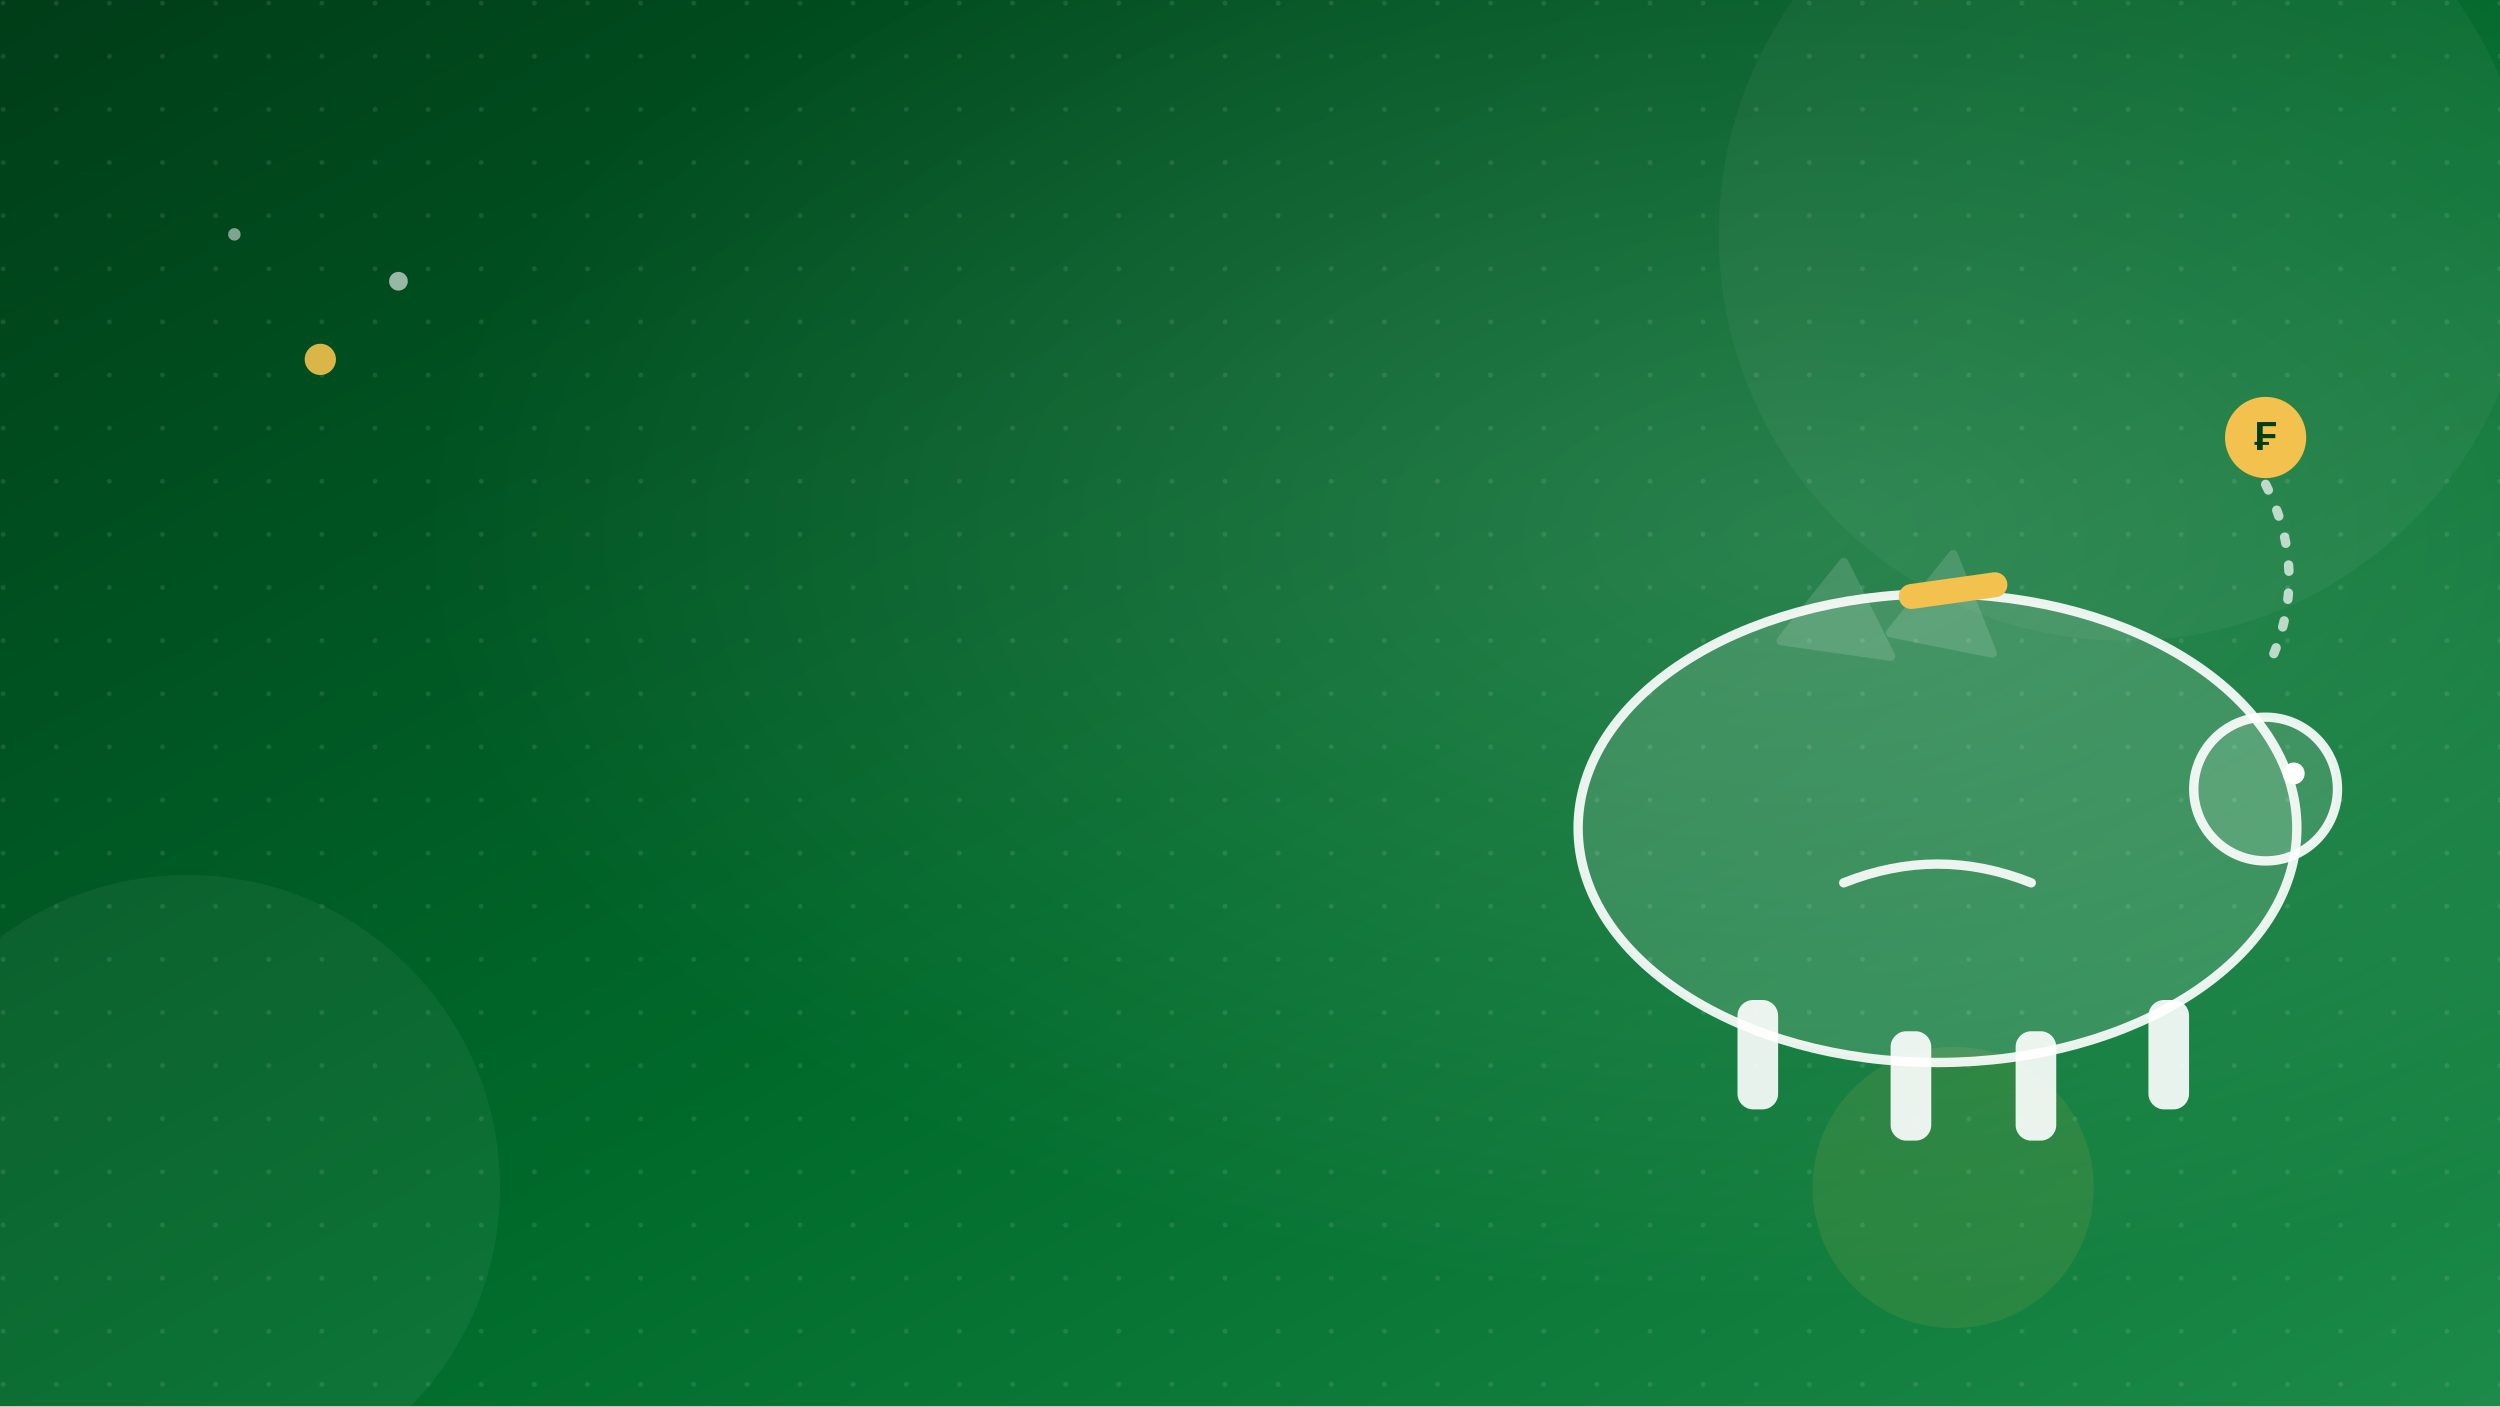
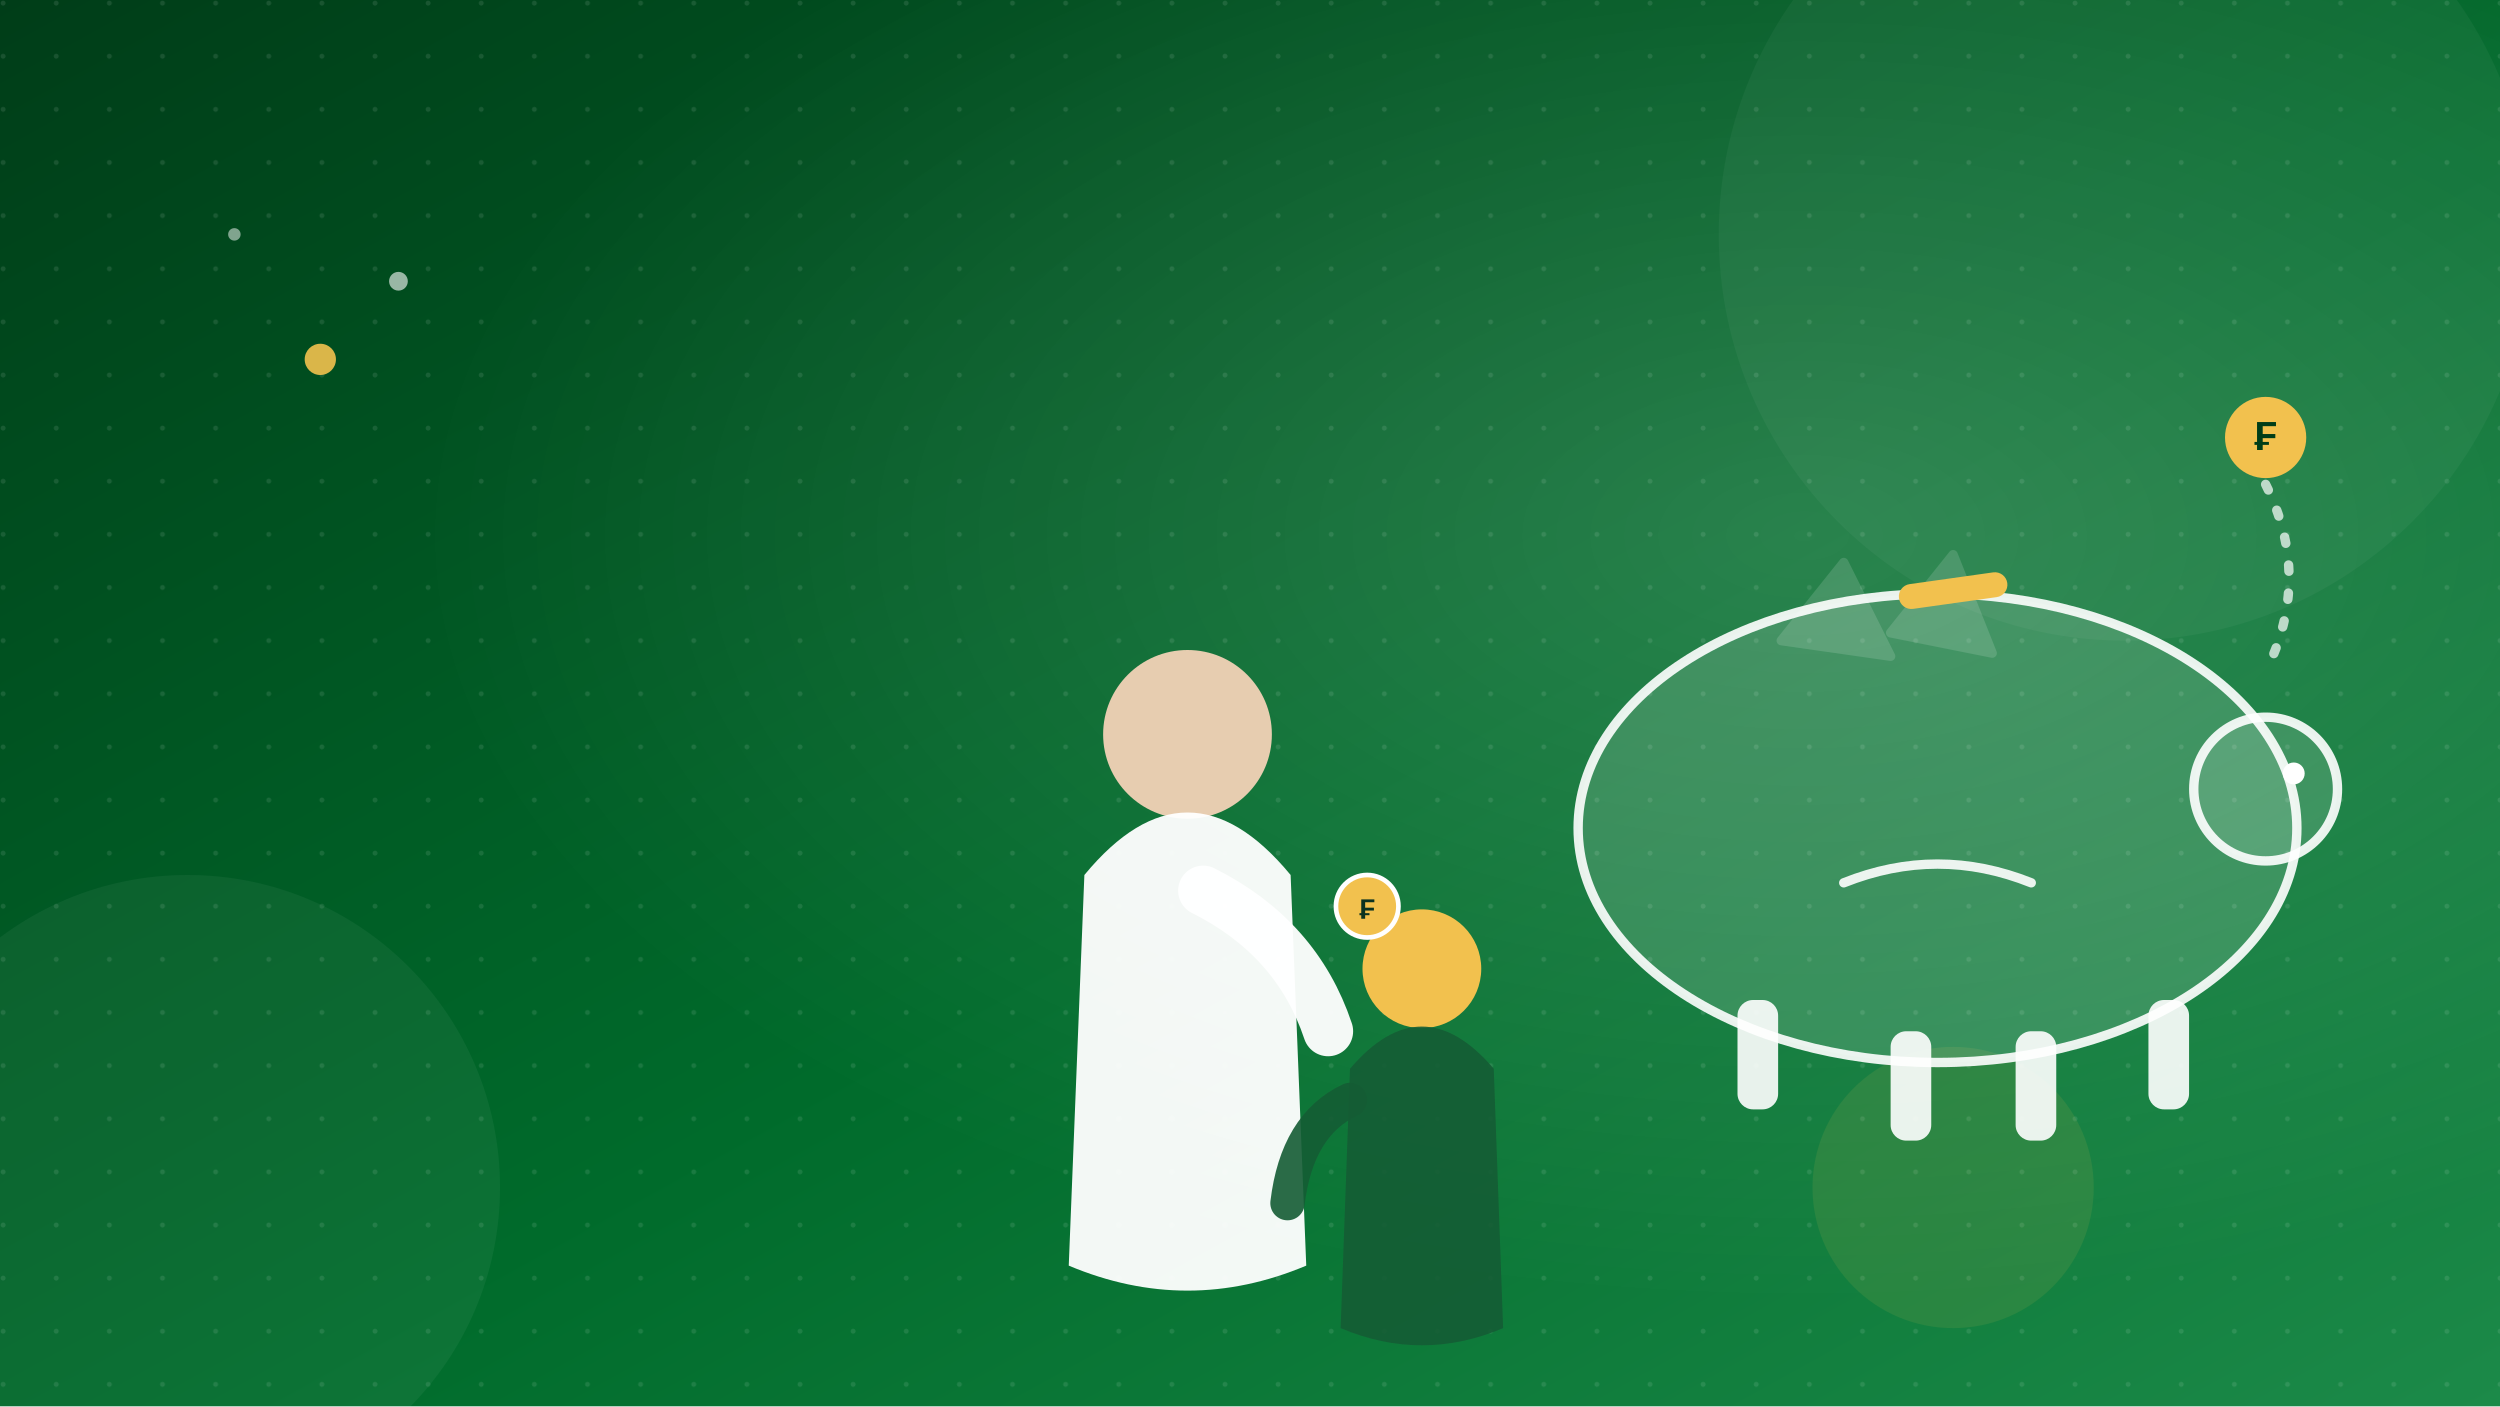
<svg xmlns="http://www.w3.org/2000/svg" viewBox="0 0 1600 900" width="1600" height="900" role="img" aria-label="Illustration épargne FIADEC">
  <defs>
    <linearGradient id="bgEpargne" x1="0%" y1="0%" x2="100%" y2="100%">
      <stop offset="0%" stop-color="#003d18" />
      <stop offset="55%" stop-color="#006B2B" />
      <stop offset="100%" stop-color="#1c8a49" />
    </linearGradient>
    <radialGradient id="glowE" cx="72%" cy="38%" r="55%">
      <stop offset="0%" stop-color="#ffffff" stop-opacity="0.16" />
      <stop offset="100%" stop-color="#ffffff" stop-opacity="0" />
    </radialGradient>
    <pattern id="dotsE" width="34" height="34" patternUnits="userSpaceOnUse">
      <circle cx="2" cy="2" r="1.6" fill="#ffffff" opacity="0.10" />
    </pattern>
  </defs>
  <rect width="1600" height="900" fill="url(#bgEpargne)" />
  <rect width="1600" height="900" fill="url(#glowE)" />
  <rect width="1600" height="900" fill="url(#dotsE)" />
  <circle cx="1360" cy="150" r="260" fill="#ffffff" opacity="0.04" />
  <circle cx="120" cy="760" r="200" fill="#ffffff" opacity="0.05" />
  <circle cx="1250" cy="760" r="90" fill="#f2c14e" opacity="0.10" />
  <g transform="translate(1120,300)">
    <ellipse cx="120" cy="230" rx="230" ry="150" fill="#ffffff" opacity="0.14" />
    <ellipse cx="120" cy="230" rx="230" ry="150" fill="none" stroke="#ffffff" stroke-width="6" opacity="0.9" />
    <circle cx="330" cy="205" r="46" fill="#ffffff" opacity="0.14" />
    <circle cx="330" cy="205" r="46" fill="none" stroke="#ffffff" stroke-width="6" opacity="0.9" />
    <circle cx="348" cy="195" r="7" fill="#ffffff" />
    <polygon points="20,110 60,60 90,120" fill="#ffffff" opacity="0.14" stroke="#ffffff" stroke-width="6" stroke-linejoin="round" />
    <polygon points="90,105 130,55 155,118" fill="#ffffff" opacity="0.14" stroke="#ffffff" stroke-width="6" stroke-linejoin="round" />
    <rect x="-8" y="340" width="26" height="70" rx="10" fill="#ffffff" opacity="0.9" />
    <rect x="90" y="360" width="26" height="70" rx="10" fill="#ffffff" opacity="0.9" />
    <rect x="170" y="360" width="26" height="70" rx="10" fill="#ffffff" opacity="0.9" />
    <rect x="255" y="340" width="26" height="70" rx="10" fill="#ffffff" opacity="0.9" />
    <path d="M60,265 q60,-24 120,0" fill="none" stroke="#ffffff" stroke-width="6" stroke-linecap="round" opacity="0.9" />
    <rect x="95" y="70" width="70" height="16" rx="8" fill="#f2c14e" transform="rotate(-8 130 78)" />
    <path d="M330,10 q30,60 0,120" fill="none" stroke="#ffffff" stroke-width="6" stroke-linecap="round" stroke-dasharray="4 14" opacity="0.7" />
    <circle cx="330" cy="-20" r="26" fill="#f2c14e" />
    <text x="330" y="-12" font-family="Arial, sans-serif" font-size="26" font-weight="700" fill="#003d18" text-anchor="middle">₣</text>
  </g>
  <circle cx="205" cy="230" r="10" fill="#f2c14e" opacity="0.9" />
  <circle cx="255" cy="180" r="6" fill="#ffffff" opacity="0.6" />
  <circle cx="150" cy="150" r="4" fill="#ffffff" opacity="0.5" />
+   <g transform="translate(760,470)">
+     <circle cx="0" cy="0" r="54" fill="#e7cdb0" />
+     <path d="M-66,90 Q0,10 66,90 L76,340 Q0,372 -76,340 Z" fill="#ffffff" opacity="0.95" />
+     <path d="M10,100 Q70,130 90,190" fill="none" stroke="#ffffff" stroke-width="32" stroke-linecap="round" opacity="0.95" />
+     <g transform="translate(150,150)">
+       <circle cx="0" cy="0" r="38" fill="#f2c14e" />
+       <path d="M-46,64 Q0,10 46,64 L52,230 Q0,252 -52,230 Z" fill="#145c34" opacity="0.9" />
+       <path d="M-46,84 Q-80,100 -86,150" fill="none" stroke="#145c34" stroke-width="22" stroke-linecap="round" opacity="0.9" />
+     </g>
+     <circle cx="115" cy="110" r="20" fill="#f2c14e" stroke="#ffffff" stroke-width="3" />
+     <text x="115" y="118" font-family="Arial, sans-serif" font-size="18" font-weight="700" fill="#0b3320" text-anchor="middle">₣</text>
+   </g>
</svg>
